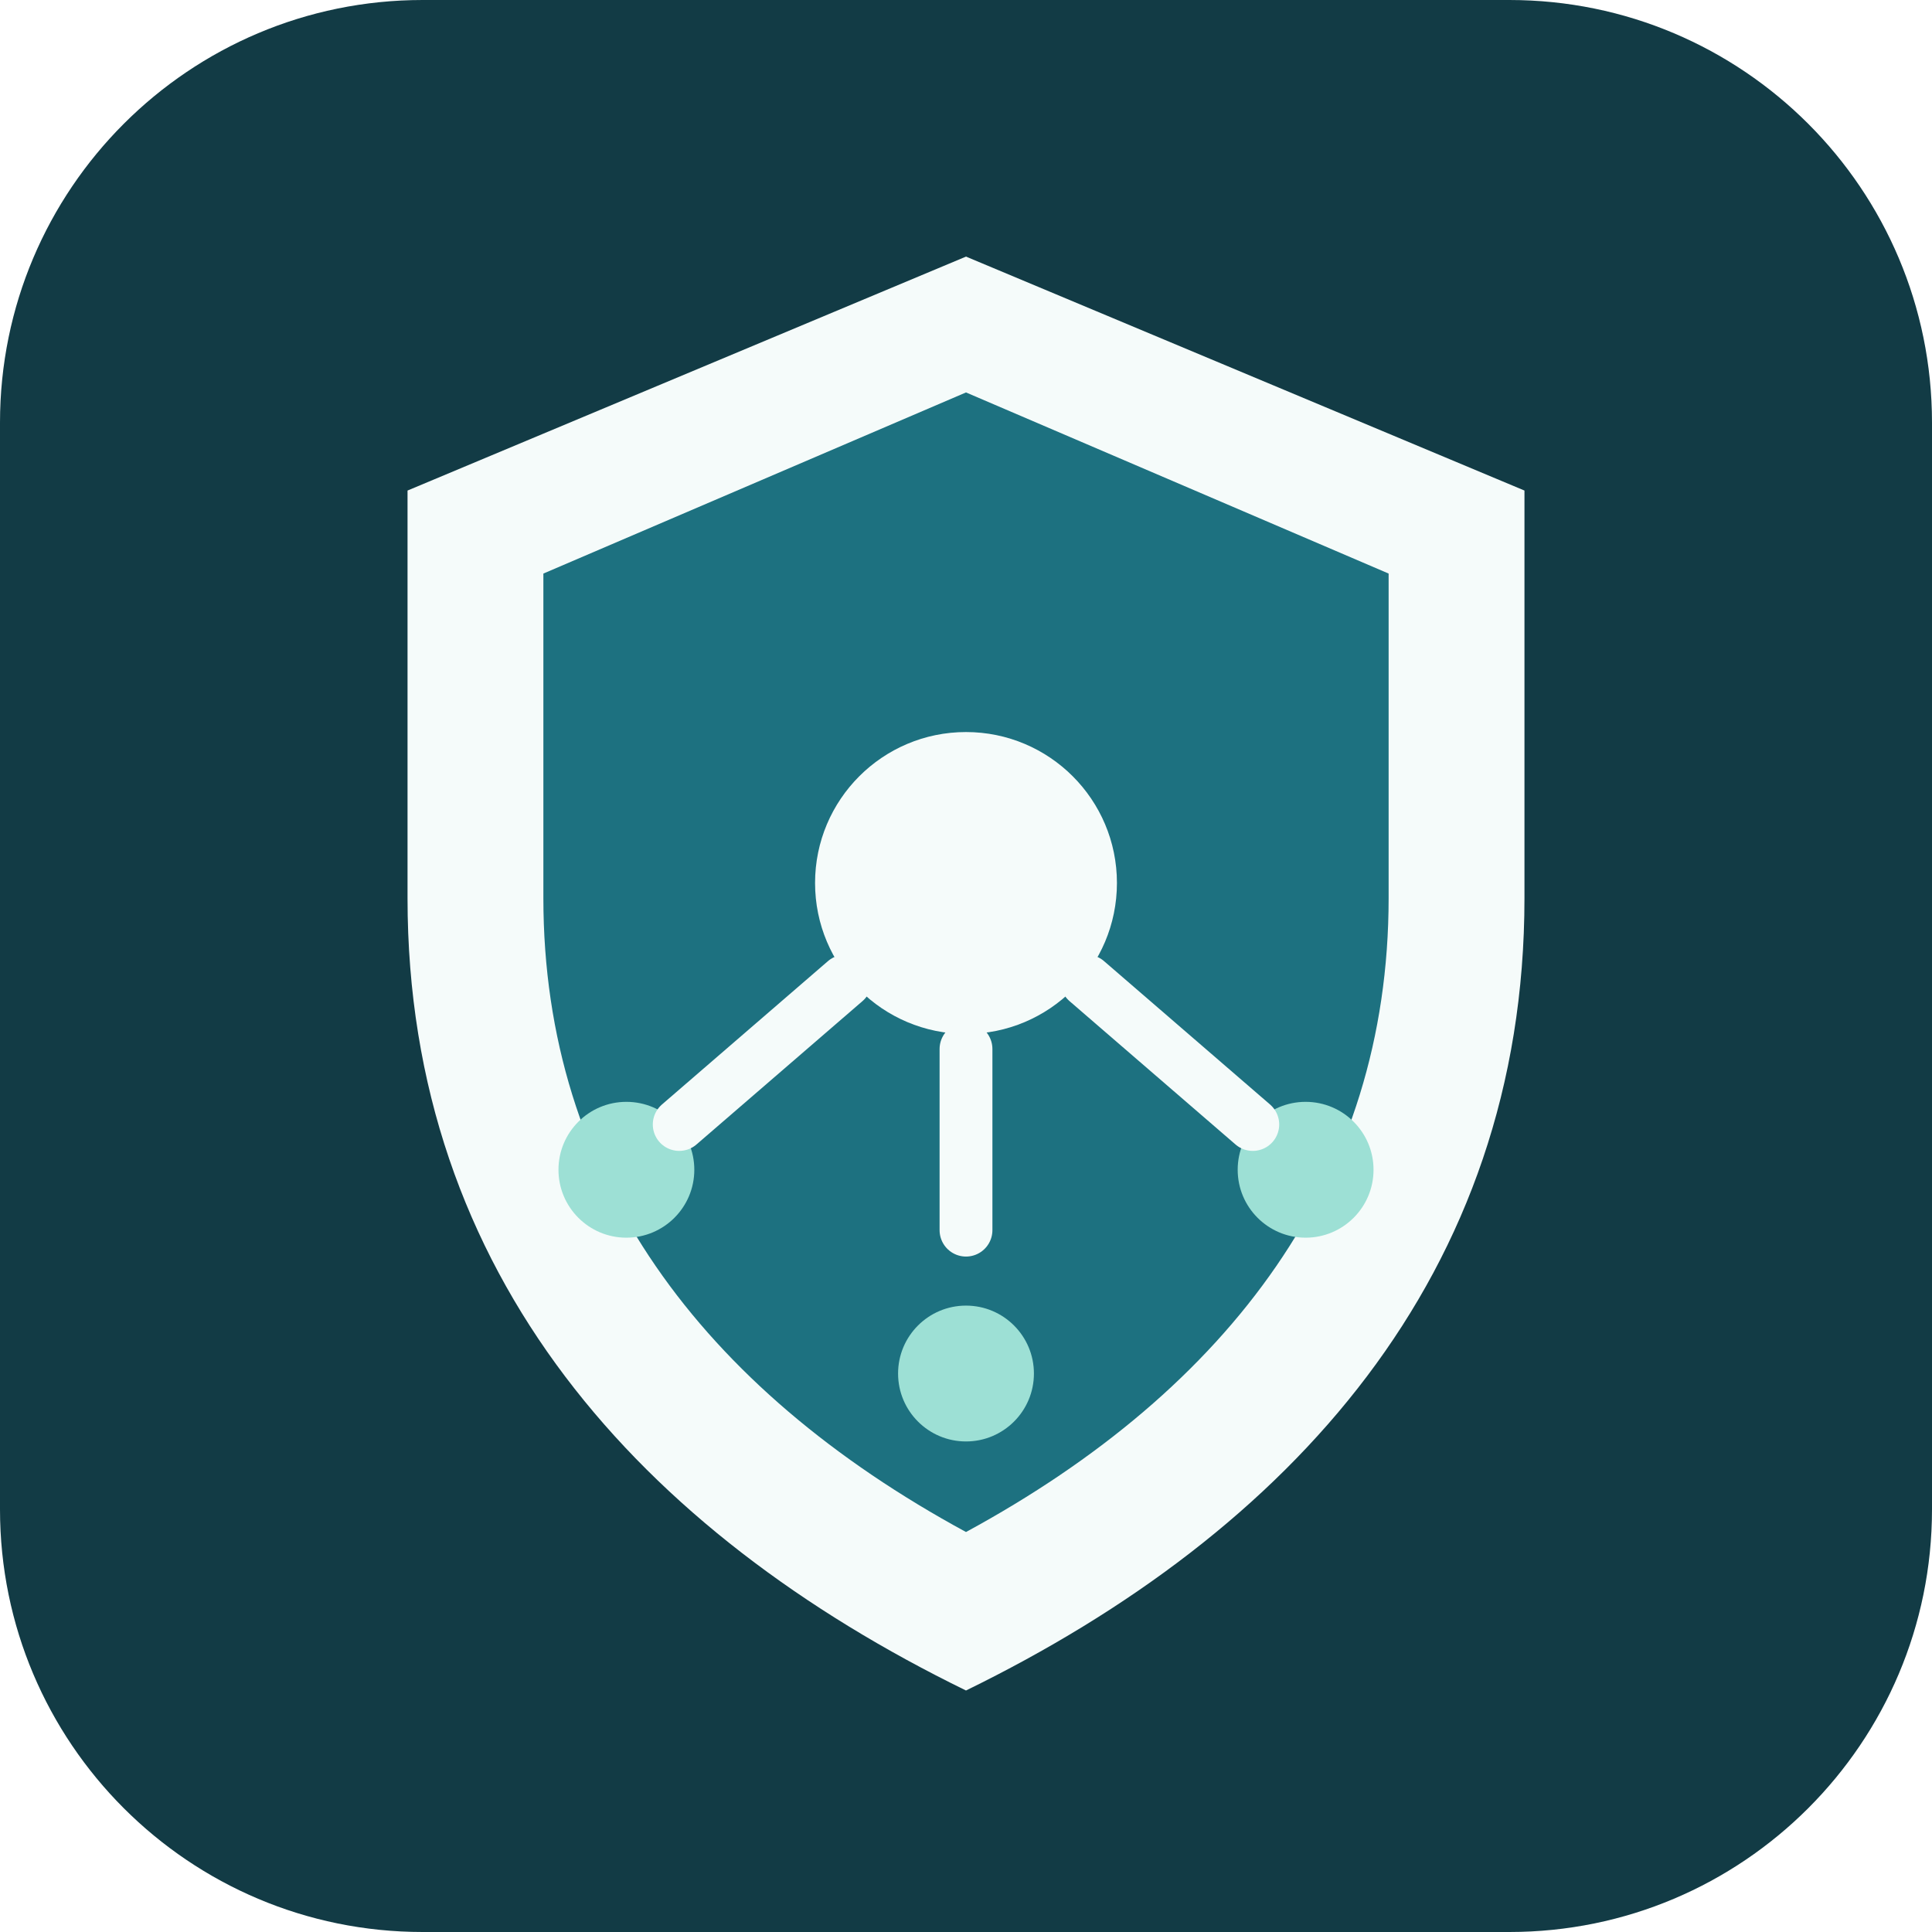
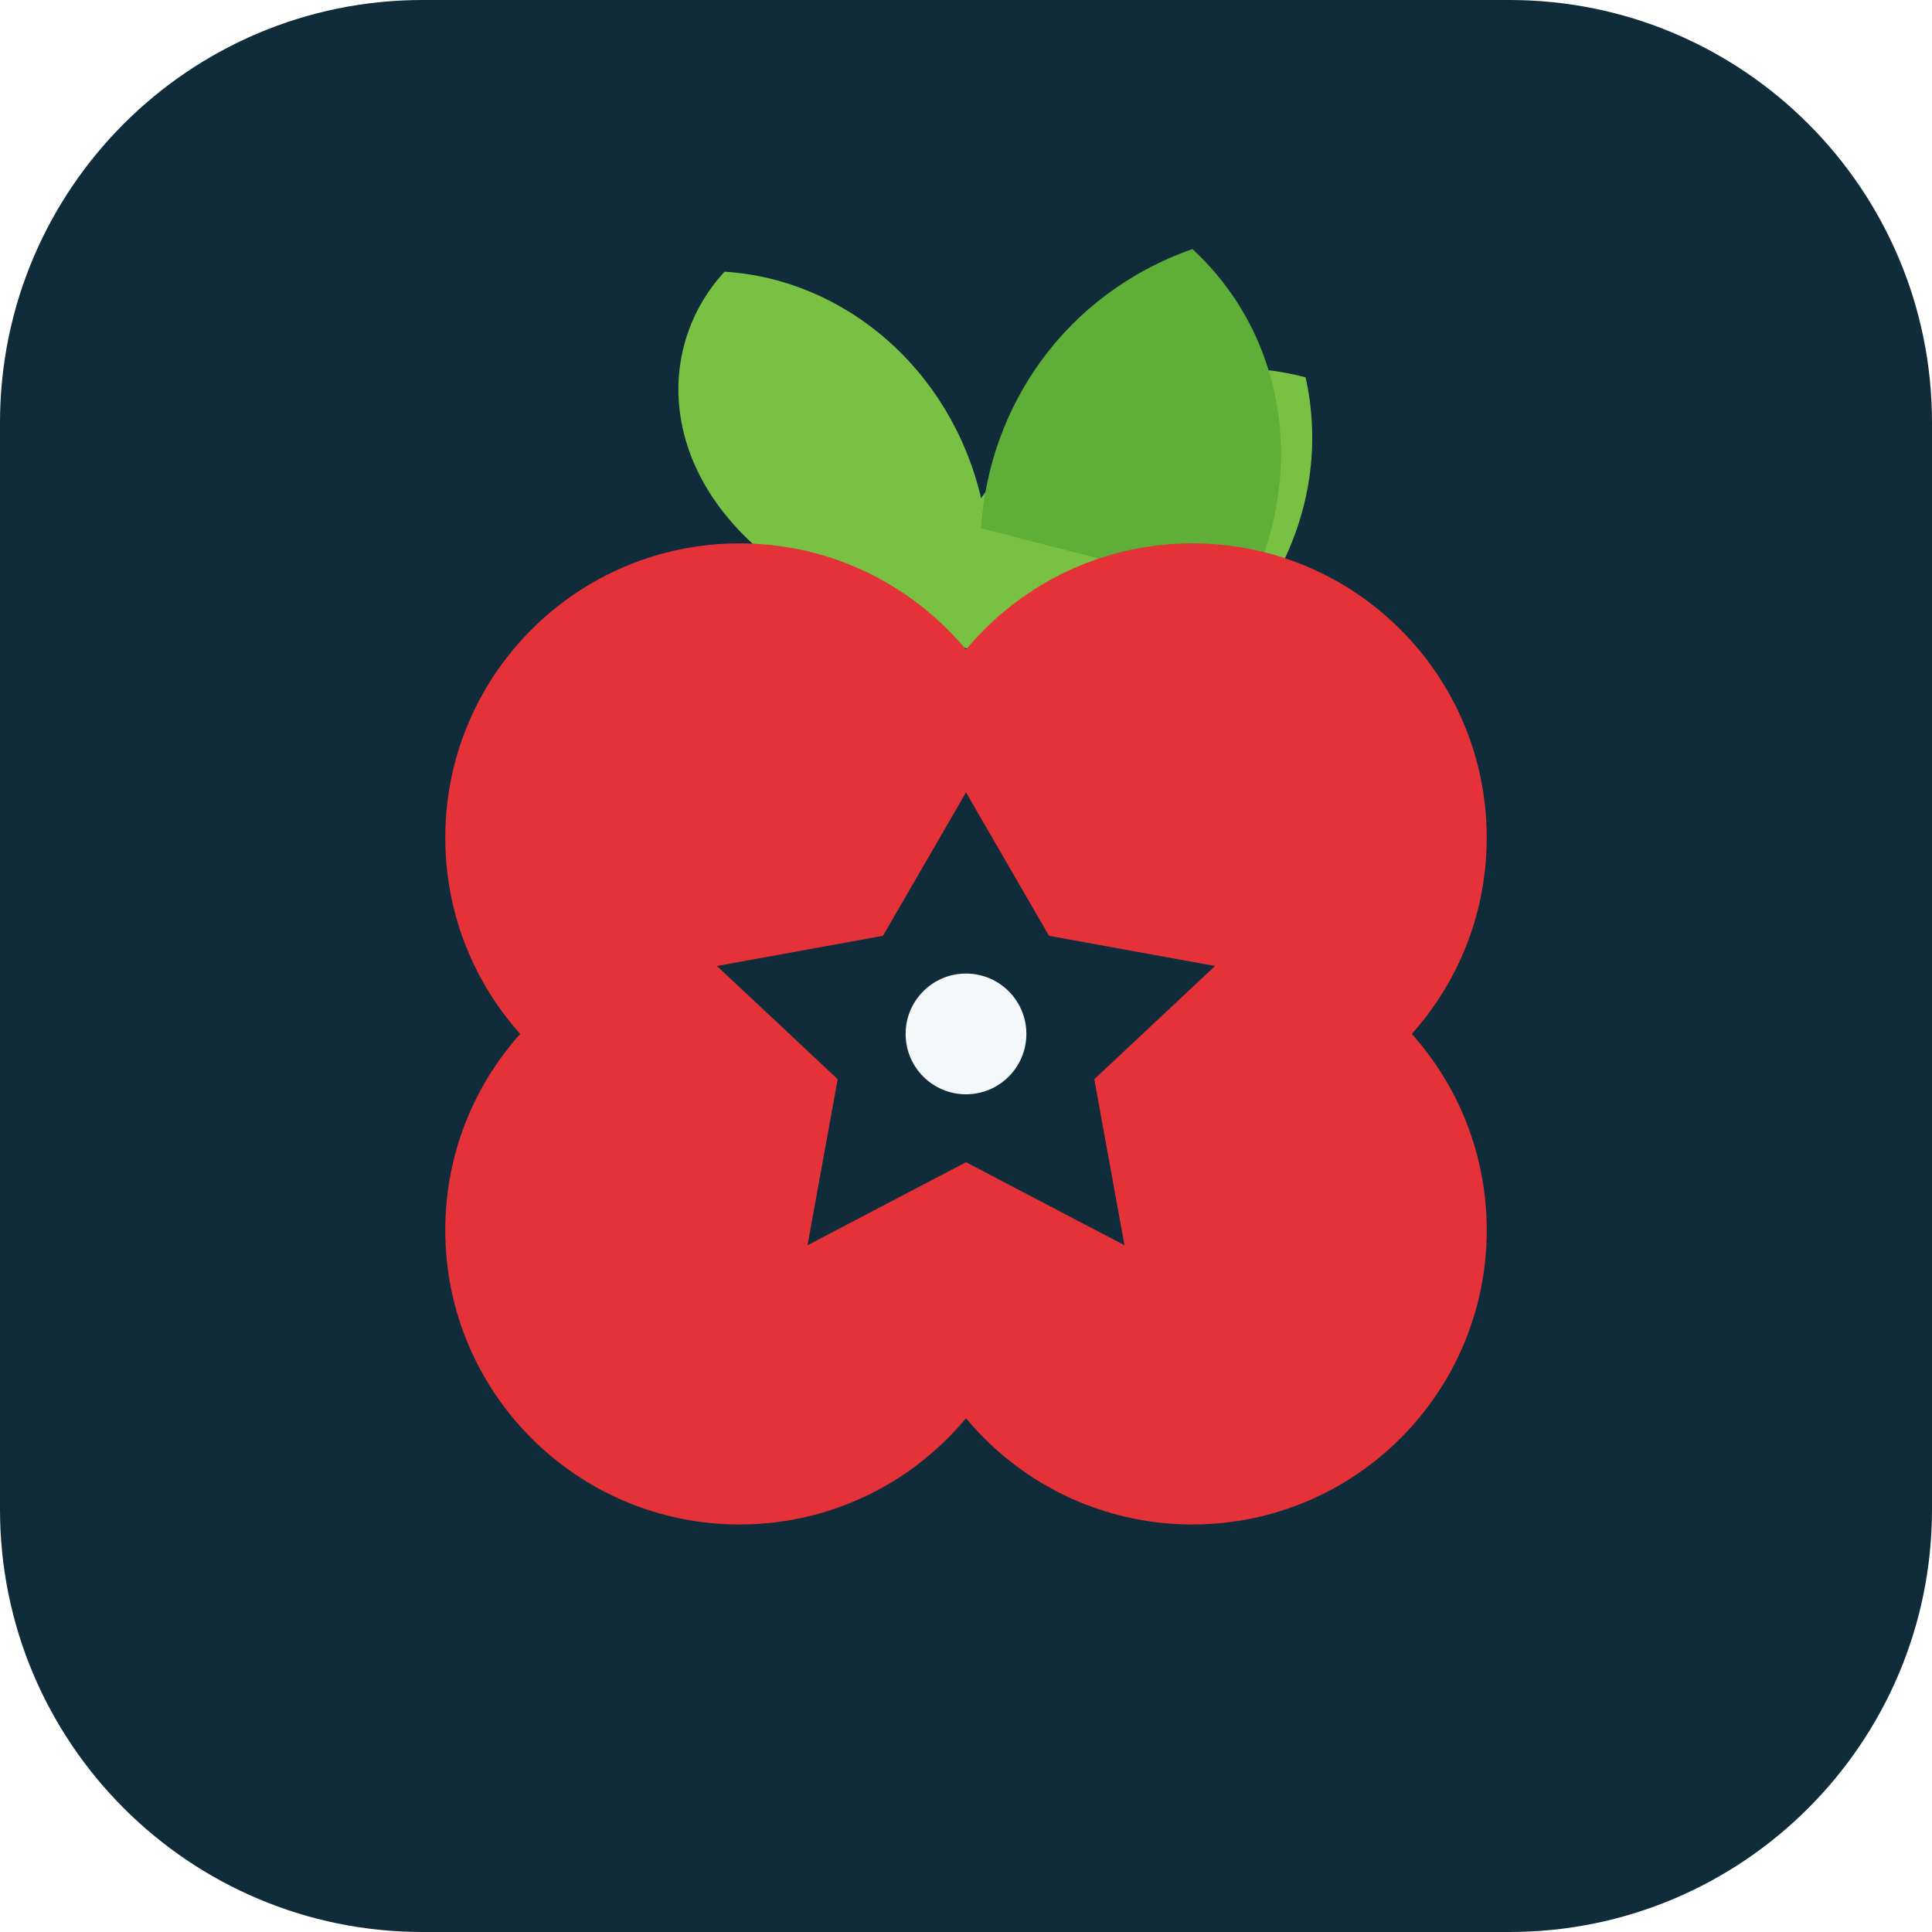
<svg xmlns="http://www.w3.org/2000/svg" width="256" height="256" viewBox="0 0 256 256">
-   <rect width="256" height="256" rx="56" fill="#123b45" />
-   <path d="M128 34 202 65v54c0 50-31 84-74 105-43-21-74-55-74-105V65z" fill="#f5fbfa" />
-   <path d="M128 52 184 76v43c0 37-21 65-56 84-35-19-56-47-56-84V76z" fill="#1d7180" />
-   <circle cx="128" cy="117" r="20" fill="#f5fbfa" />
-   <circle cx="83" cy="155" r="9" fill="#9de0d5" />
-   <circle cx="173" cy="155" r="9" fill="#9de0d5" />
-   <circle cx="128" cy="182" r="9" fill="#9de0d5" />
-   <path d="m112 130-22 19m54-19 22 19m-38-10v24" fill="none" stroke="#f5fbfa" stroke-width="7" stroke-linecap="round" />
+   <rect width="256" height="256" rx="56" fill="#102b3a" />
+   <path d="M112 80C88 69 85 48 96 36c16 1 30 13 34 30 10-14 28-20 43-16 4 18-6 36-23 44" fill="#79c143" />
+   <path d="M130 70c1-16 11-31 28-37 13 12 15 31 7 46" fill="#5fae37" />
+   <g fill="#e53238">
+     <circle cx="98" cy="111" r="39" />
+     <circle cx="158" cy="111" r="39" />
+     <circle cx="98" cy="163" r="39" />
+     <circle cx="158" cy="163" r="39" />
+     <circle cx="128" cy="137" r="39" />
+   </g>
+   <path d="M128 105 139 124 161 128 145 143 149 165 128 154 107 165 111 143 95 128 117 124z" fill="#102b3a" />
+   <circle cx="128" cy="137" r="8" fill="#f4f8fa" />
</svg>
